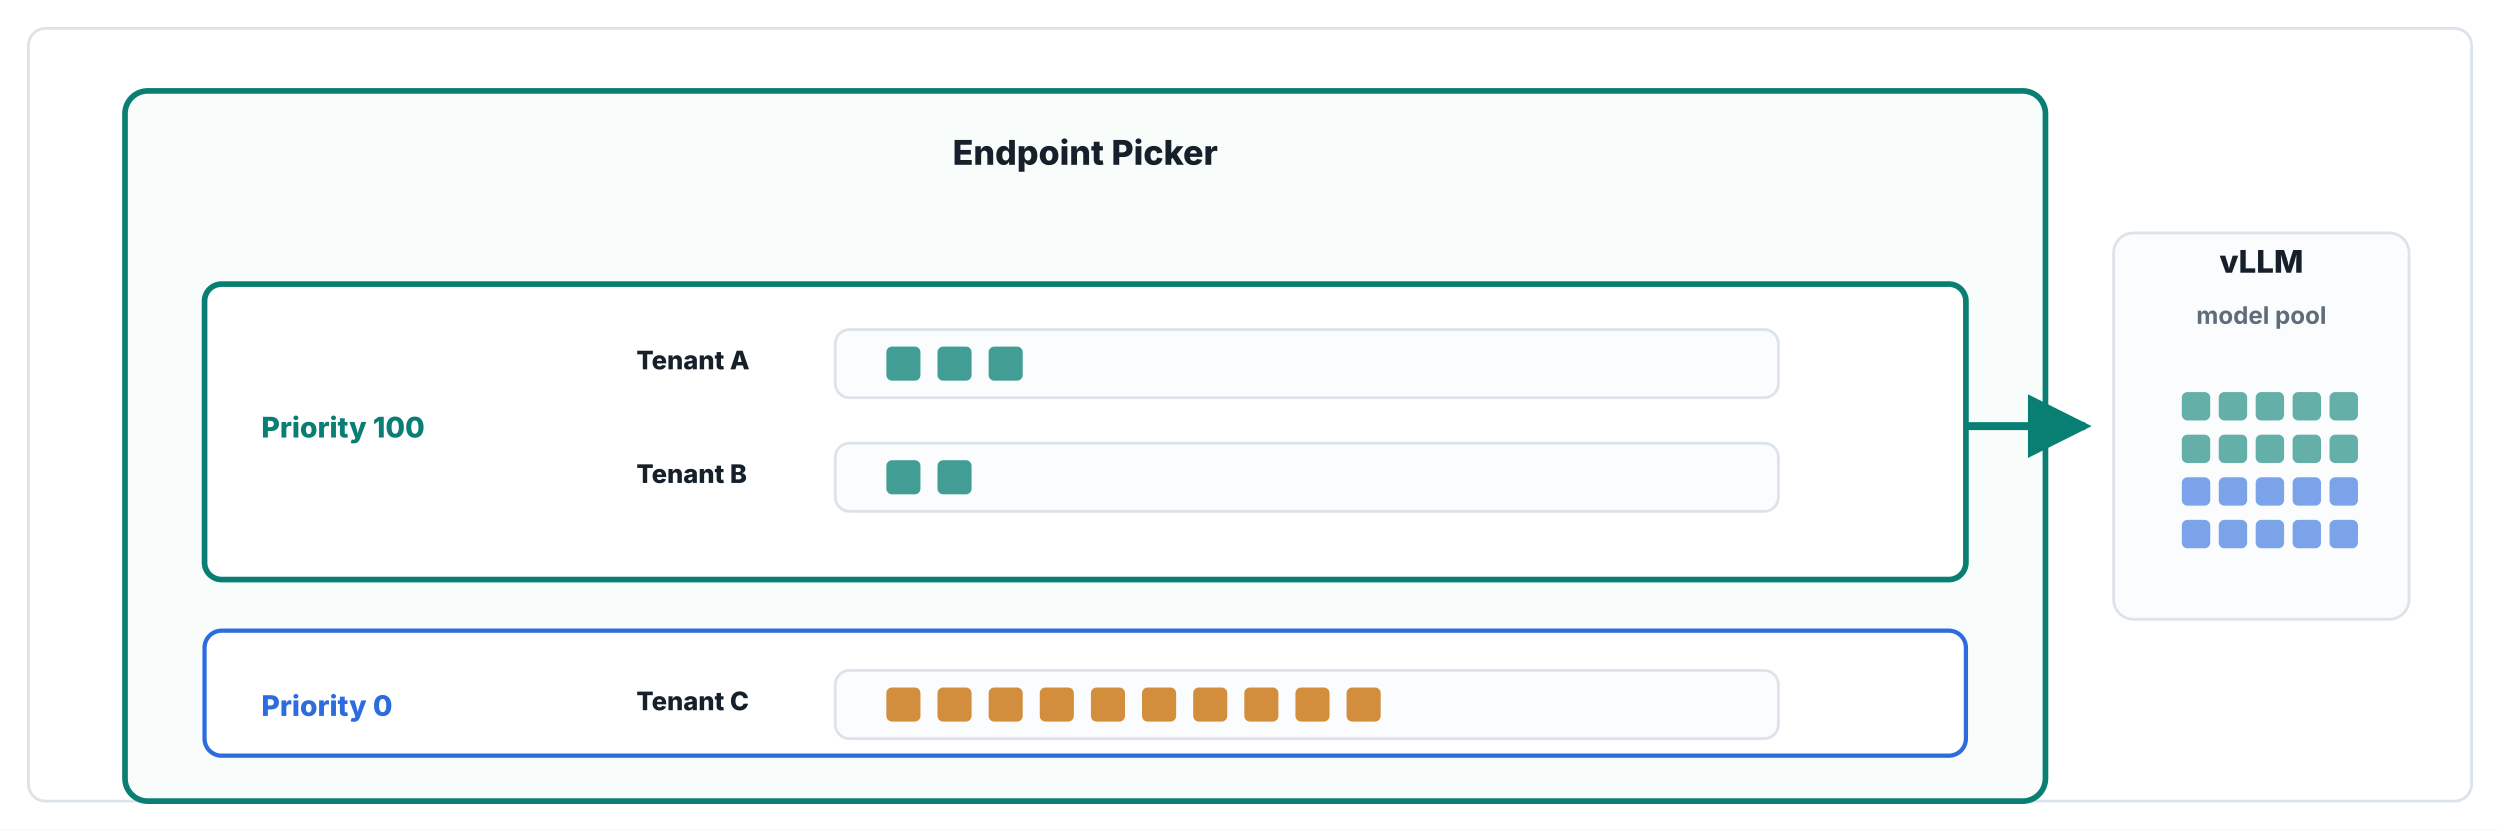
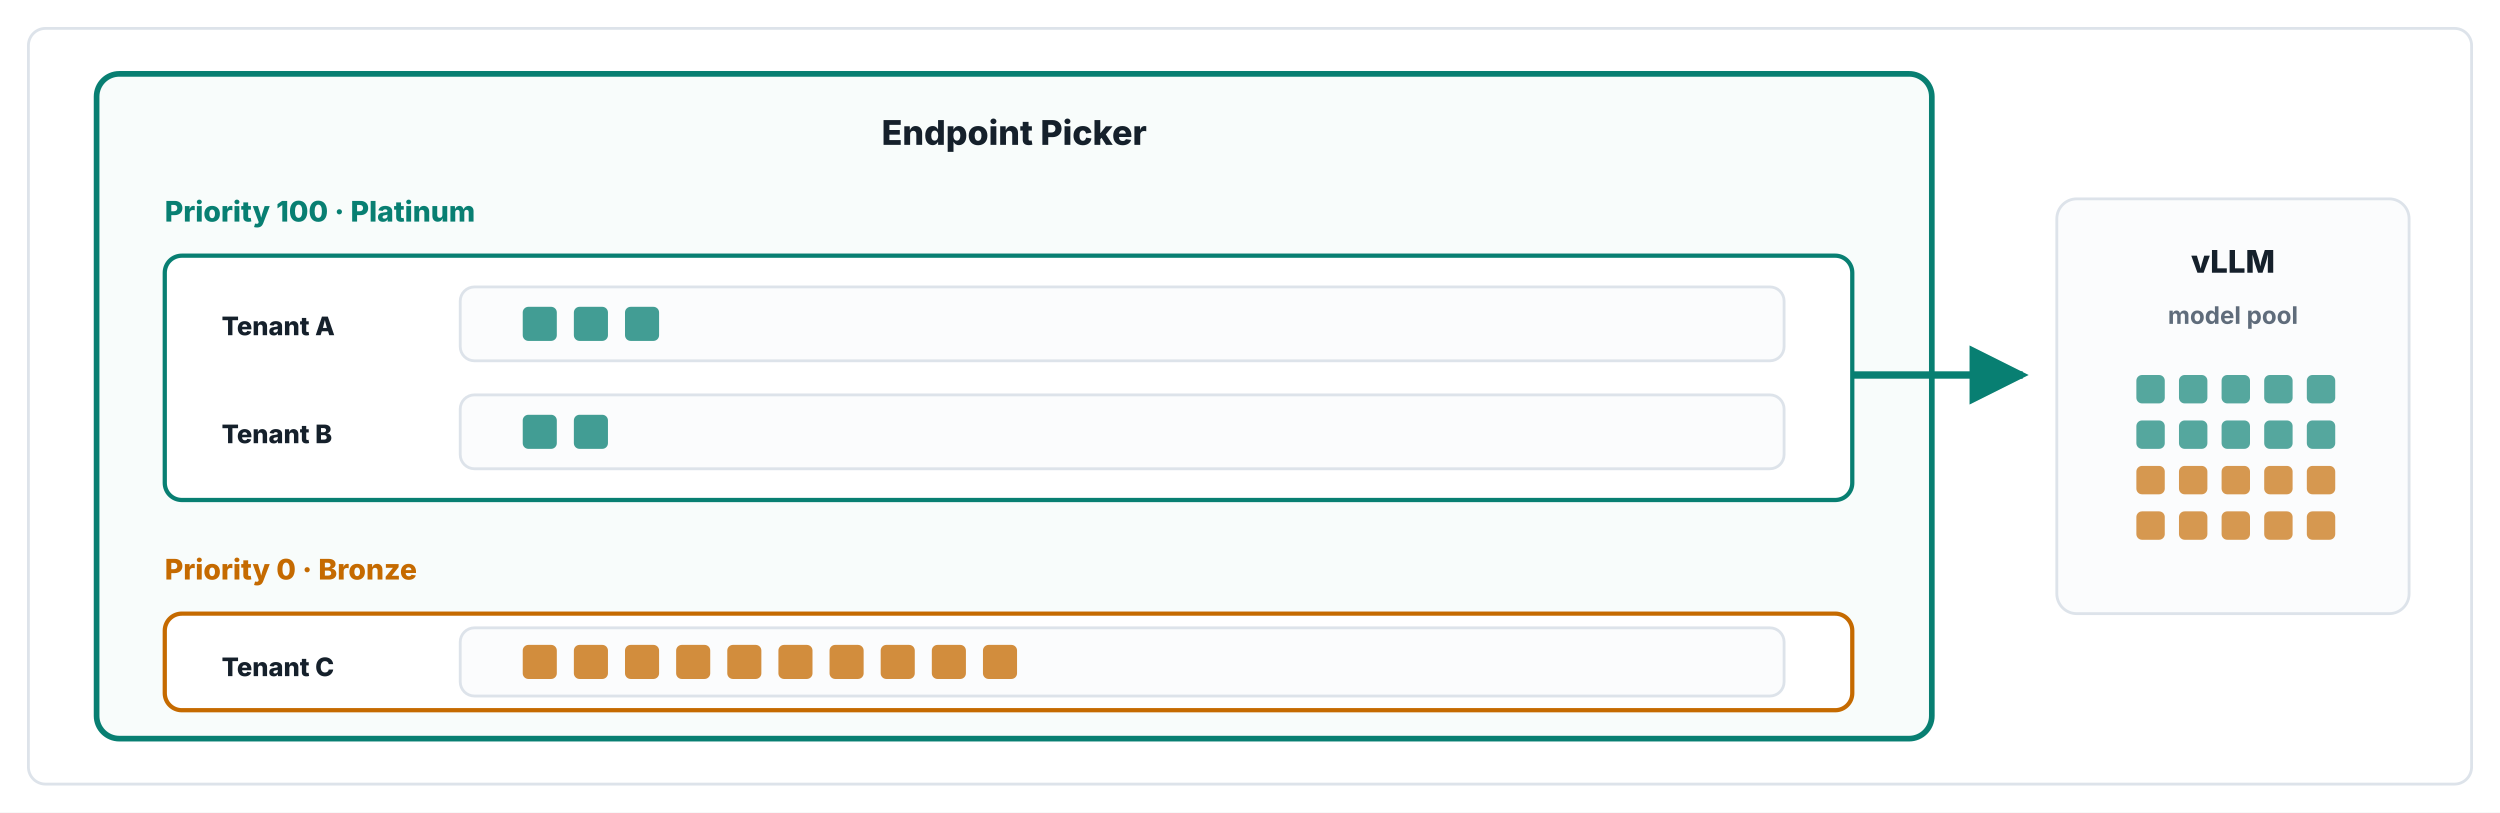
- <svg xmlns="http://www.w3.org/2000/svg" width="880" height="292" viewBox="0 0 880 292" role="img" aria-label="Endpoint Picker flow control groups the consolidation run into a priority 100 tenant queue and a priority 0 Tenant C queue before dispatching to a vLLM model pool.">
+ <svg xmlns="http://www.w3.org/2000/svg" width="880" height="286" viewBox="0 0 880 286" role="img" aria-label="Inside the Endpoint Picker, the consolidation example groups Platinum Tenants A and B in priority 100 and Bronze Tenant C in priority 0 before dispatch to the shared vLLM model pool.">
  <style>text{font-family:system-ui,-apple-system,sans-serif}</style>
-   <rect width="880" height="292" fill="#ffffff" />
-   <rect x="10" y="10" width="860" height="272" rx="6" fill="none" stroke="#dde3ea" />
+   <rect width="880" height="286" fill="#ffffff" />
+   <rect x="10" y="10" width="860" height="266" rx="6" fill="none" stroke="#dde3ea" />
  <defs>
    <marker id="dispatch-active-arrow" viewBox="0 0 10 10" refX="9" refY="5" markerWidth="8" markerHeight="8" orient="auto">
      <path d="M0 0L10 5L0 10Z" fill="#087f72" />
    </marker>
  </defs>
-   <rect x="44" y="32" width="676" height="250" rx="8" fill="#f8fcfb" stroke="#087f72" stroke-width="2" />
-   <text x="382.0" y="58.0" fill="#15202b" font-size="12" font-weight="800" text-anchor="middle">Endpoint Picker</text>
-   <rect x="744" y="82" width="104" height="136" rx="7" fill="#fbfcfd" stroke="#dde3ea" />
-   <text x="796.0" y="96.0" fill="#15202b" font-size="11" font-weight="800" text-anchor="middle">vLLM</text>
-   <text x="796.0" y="114.0" fill="#5f6c7b" font-size="8.5" font-weight="650" text-anchor="middle">model pool</text>
-   <rect x="72" y="100" width="620" height="104" rx="6" fill="#ffffff" stroke="#087f72" stroke-width="2" />
-   <text x="92.0" y="154.0" fill="#087f72" font-size="10" font-weight="800" text-anchor="start">Priority 100</text>
-   <text x="224.0" y="130.0" fill="#15202b" font-size="9" font-weight="760" text-anchor="start">Tenant A</text>
-   <rect x="294" y="116" width="332" height="24" rx="5" fill="#fbfcfd" stroke="#dde3ea" />
-   <rect x="312" y="122" width="12" height="12" rx="2" fill="#087f72" opacity="0.76" />
-   <rect x="330" y="122" width="12" height="12" rx="2" fill="#087f72" opacity="0.76" />
-   <rect x="348" y="122" width="12" height="12" rx="2" fill="#087f72" opacity="0.76" />
-   <text x="224.0" y="170.0" fill="#15202b" font-size="9" font-weight="760" text-anchor="start">Tenant B</text>
-   <rect x="294" y="156" width="332" height="24" rx="5" fill="#fbfcfd" stroke="#dde3ea" />
-   <rect x="312" y="162" width="12" height="12" rx="2" fill="#087f72" opacity="0.76" />
-   <rect x="330" y="162" width="12" height="12" rx="2" fill="#087f72" opacity="0.76" />
-   <path d="M692 150 H734" stroke="#087f72" stroke-width="2.8" marker-end="url(#dispatch-active-arrow)" />
-   <rect x="72" y="222" width="620" height="44" rx="6" fill="#ffffff" stroke="#2d6cdf" stroke-width="1.5" />
-   <text x="92.0" y="252.0" fill="#2d6cdf" font-size="10" font-weight="800" text-anchor="start">Priority 0</text>
-   <text x="224.0" y="250.0" fill="#15202b" font-size="9" font-weight="760" text-anchor="start">Tenant C</text>
-   <rect x="294" y="236" width="332" height="24" rx="5" fill="#fbfcfd" stroke="#dde3ea" />
-   <rect x="312" y="242" width="12" height="12" rx="2" fill="#c56a00" opacity="0.76" />
-   <rect x="330" y="242" width="12" height="12" rx="2" fill="#c56a00" opacity="0.76" />
-   <rect x="348" y="242" width="12" height="12" rx="2" fill="#c56a00" opacity="0.76" />
-   <rect x="366" y="242" width="12" height="12" rx="2" fill="#c56a00" opacity="0.76" />
-   <rect x="384" y="242" width="12" height="12" rx="2" fill="#c56a00" opacity="0.76" />
-   <rect x="402" y="242" width="12" height="12" rx="2" fill="#c56a00" opacity="0.76" />
-   <rect x="420" y="242" width="12" height="12" rx="2" fill="#c56a00" opacity="0.76" />
-   <rect x="438" y="242" width="12" height="12" rx="2" fill="#c56a00" opacity="0.76" />
-   <rect x="456" y="242" width="12" height="12" rx="2" fill="#c56a00" opacity="0.76" />
-   <rect x="474" y="242" width="12" height="12" rx="2" fill="#c56a00" opacity="0.76" />
-   <rect x="768" y="138" width="10" height="10" rx="2" fill="#087f72" opacity="0.62" />
-   <rect x="781" y="138" width="10" height="10" rx="2" fill="#087f72" opacity="0.62" />
-   <rect x="794" y="138" width="10" height="10" rx="2" fill="#087f72" opacity="0.62" />
-   <rect x="807" y="138" width="10" height="10" rx="2" fill="#087f72" opacity="0.62" />
-   <rect x="820" y="138" width="10" height="10" rx="2" fill="#087f72" opacity="0.62" />
-   <rect x="768" y="153" width="10" height="10" rx="2" fill="#087f72" opacity="0.62" />
-   <rect x="781" y="153" width="10" height="10" rx="2" fill="#087f72" opacity="0.62" />
-   <rect x="794" y="153" width="10" height="10" rx="2" fill="#087f72" opacity="0.62" />
-   <rect x="807" y="153" width="10" height="10" rx="2" fill="#087f72" opacity="0.62" />
-   <rect x="820" y="153" width="10" height="10" rx="2" fill="#087f72" opacity="0.62" />
-   <rect x="768" y="168" width="10" height="10" rx="2" fill="#2d6cdf" opacity="0.62" />
-   <rect x="781" y="168" width="10" height="10" rx="2" fill="#2d6cdf" opacity="0.62" />
-   <rect x="794" y="168" width="10" height="10" rx="2" fill="#2d6cdf" opacity="0.62" />
-   <rect x="807" y="168" width="10" height="10" rx="2" fill="#2d6cdf" opacity="0.62" />
-   <rect x="820" y="168" width="10" height="10" rx="2" fill="#2d6cdf" opacity="0.62" />
-   <rect x="768" y="183" width="10" height="10" rx="2" fill="#2d6cdf" opacity="0.62" />
-   <rect x="781" y="183" width="10" height="10" rx="2" fill="#2d6cdf" opacity="0.62" />
-   <rect x="794" y="183" width="10" height="10" rx="2" fill="#2d6cdf" opacity="0.62" />
-   <rect x="807" y="183" width="10" height="10" rx="2" fill="#2d6cdf" opacity="0.62" />
-   <rect x="820" y="183" width="10" height="10" rx="2" fill="#2d6cdf" opacity="0.62" />
+   <rect x="34" y="26" width="646" height="234" rx="8" fill="#f8fcfb" stroke="#087f72" stroke-width="2" />
+   <text x="357.0" y="51.0" fill="#15202b" font-size="12" font-weight="800" text-anchor="middle">Endpoint Picker</text>
+   <rect x="724" y="70" width="124" height="146" rx="7" fill="#fbfcfd" stroke="#dde3ea" />
+   <text x="786.0" y="96.0" fill="#15202b" font-size="11" font-weight="800" text-anchor="middle">vLLM</text>
+   <text x="786.0" y="114.0" fill="#5f6c7b" font-size="8.5" font-weight="650" text-anchor="middle">model pool</text>
+   <text x="58.0" y="78.0" fill="#087f72" font-size="10" font-weight="800" text-anchor="start">Priority 100 · Platinum</text>
+   <rect x="58" y="90" width="594" height="86" rx="6" fill="#ffffff" stroke="#087f72" stroke-width="1.5" />
+   <text x="78.0" y="118.0" fill="#15202b" font-size="9" font-weight="760" text-anchor="start">Tenant A</text>
+   <rect x="162" y="101" width="466" height="26" rx="5" fill="#fbfcfd" stroke="#dde3ea" />
+   <text x="78.0" y="156.0" fill="#15202b" font-size="9" font-weight="760" text-anchor="start">Tenant B</text>
+   <rect x="162" y="139" width="466" height="26" rx="5" fill="#fbfcfd" stroke="#dde3ea" />
+   <text x="58.0" y="204.0" fill="#c56a00" font-size="10" font-weight="800" text-anchor="start">Priority 0 · Bronze</text>
+   <rect x="58" y="216" width="594" height="34" rx="6" fill="#ffffff" stroke="#c56a00" stroke-width="1.5" />
+   <text x="78.0" y="238.0" fill="#15202b" font-size="9" font-weight="760" text-anchor="start">Tenant C</text>
+   <rect x="162" y="221" width="466" height="24" rx="5" fill="#fbfcfd" stroke="#dde3ea" />
+   <path d="M652 132 H712" stroke="#087f72" stroke-width="2.6" marker-end="url(#dispatch-active-arrow)" />
+   <rect x="184" y="108" width="12" height="12" rx="2" fill="#087f72" opacity="0.76" />
+   <rect x="202" y="108" width="12" height="12" rx="2" fill="#087f72" opacity="0.76" />
+   <rect x="220" y="108" width="12" height="12" rx="2" fill="#087f72" opacity="0.76" />
+   <rect x="184" y="146" width="12" height="12" rx="2" fill="#087f72" opacity="0.76" />
+   <rect x="202" y="146" width="12" height="12" rx="2" fill="#087f72" opacity="0.76" />
+   <rect x="184" y="227" width="12" height="12" rx="2" fill="#c56a00" opacity="0.76" />
+   <rect x="202" y="227" width="12" height="12" rx="2" fill="#c56a00" opacity="0.76" />
+   <rect x="220" y="227" width="12" height="12" rx="2" fill="#c56a00" opacity="0.76" />
+   <rect x="238" y="227" width="12" height="12" rx="2" fill="#c56a00" opacity="0.76" />
+   <rect x="256" y="227" width="12" height="12" rx="2" fill="#c56a00" opacity="0.76" />
+   <rect x="274" y="227" width="12" height="12" rx="2" fill="#c56a00" opacity="0.76" />
+   <rect x="292" y="227" width="12" height="12" rx="2" fill="#c56a00" opacity="0.76" />
+   <rect x="310" y="227" width="12" height="12" rx="2" fill="#c56a00" opacity="0.76" />
+   <rect x="328" y="227" width="12" height="12" rx="2" fill="#c56a00" opacity="0.76" />
+   <rect x="346" y="227" width="12" height="12" rx="2" fill="#c56a00" opacity="0.76" />
+   <rect x="752" y="132" width="10" height="10" rx="2" fill="#087f72" opacity="0.68" />
+   <rect x="767" y="132" width="10" height="10" rx="2" fill="#087f72" opacity="0.68" />
+   <rect x="782" y="132" width="10" height="10" rx="2" fill="#087f72" opacity="0.68" />
+   <rect x="797" y="132" width="10" height="10" rx="2" fill="#087f72" opacity="0.68" />
+   <rect x="812" y="132" width="10" height="10" rx="2" fill="#087f72" opacity="0.68" />
+   <rect x="752" y="148" width="10" height="10" rx="2" fill="#087f72" opacity="0.68" />
+   <rect x="767" y="148" width="10" height="10" rx="2" fill="#087f72" opacity="0.68" />
+   <rect x="782" y="148" width="10" height="10" rx="2" fill="#087f72" opacity="0.68" />
+   <rect x="797" y="148" width="10" height="10" rx="2" fill="#087f72" opacity="0.68" />
+   <rect x="812" y="148" width="10" height="10" rx="2" fill="#087f72" opacity="0.68" />
+   <rect x="752" y="164" width="10" height="10" rx="2" fill="#c56a00" opacity="0.68" />
+   <rect x="767" y="164" width="10" height="10" rx="2" fill="#c56a00" opacity="0.68" />
+   <rect x="782" y="164" width="10" height="10" rx="2" fill="#c56a00" opacity="0.68" />
+   <rect x="797" y="164" width="10" height="10" rx="2" fill="#c56a00" opacity="0.68" />
+   <rect x="812" y="164" width="10" height="10" rx="2" fill="#c56a00" opacity="0.68" />
+   <rect x="752" y="180" width="10" height="10" rx="2" fill="#c56a00" opacity="0.68" />
+   <rect x="767" y="180" width="10" height="10" rx="2" fill="#c56a00" opacity="0.68" />
+   <rect x="782" y="180" width="10" height="10" rx="2" fill="#c56a00" opacity="0.68" />
+   <rect x="797" y="180" width="10" height="10" rx="2" fill="#c56a00" opacity="0.68" />
+   <rect x="812" y="180" width="10" height="10" rx="2" fill="#c56a00" opacity="0.68" />
</svg>
